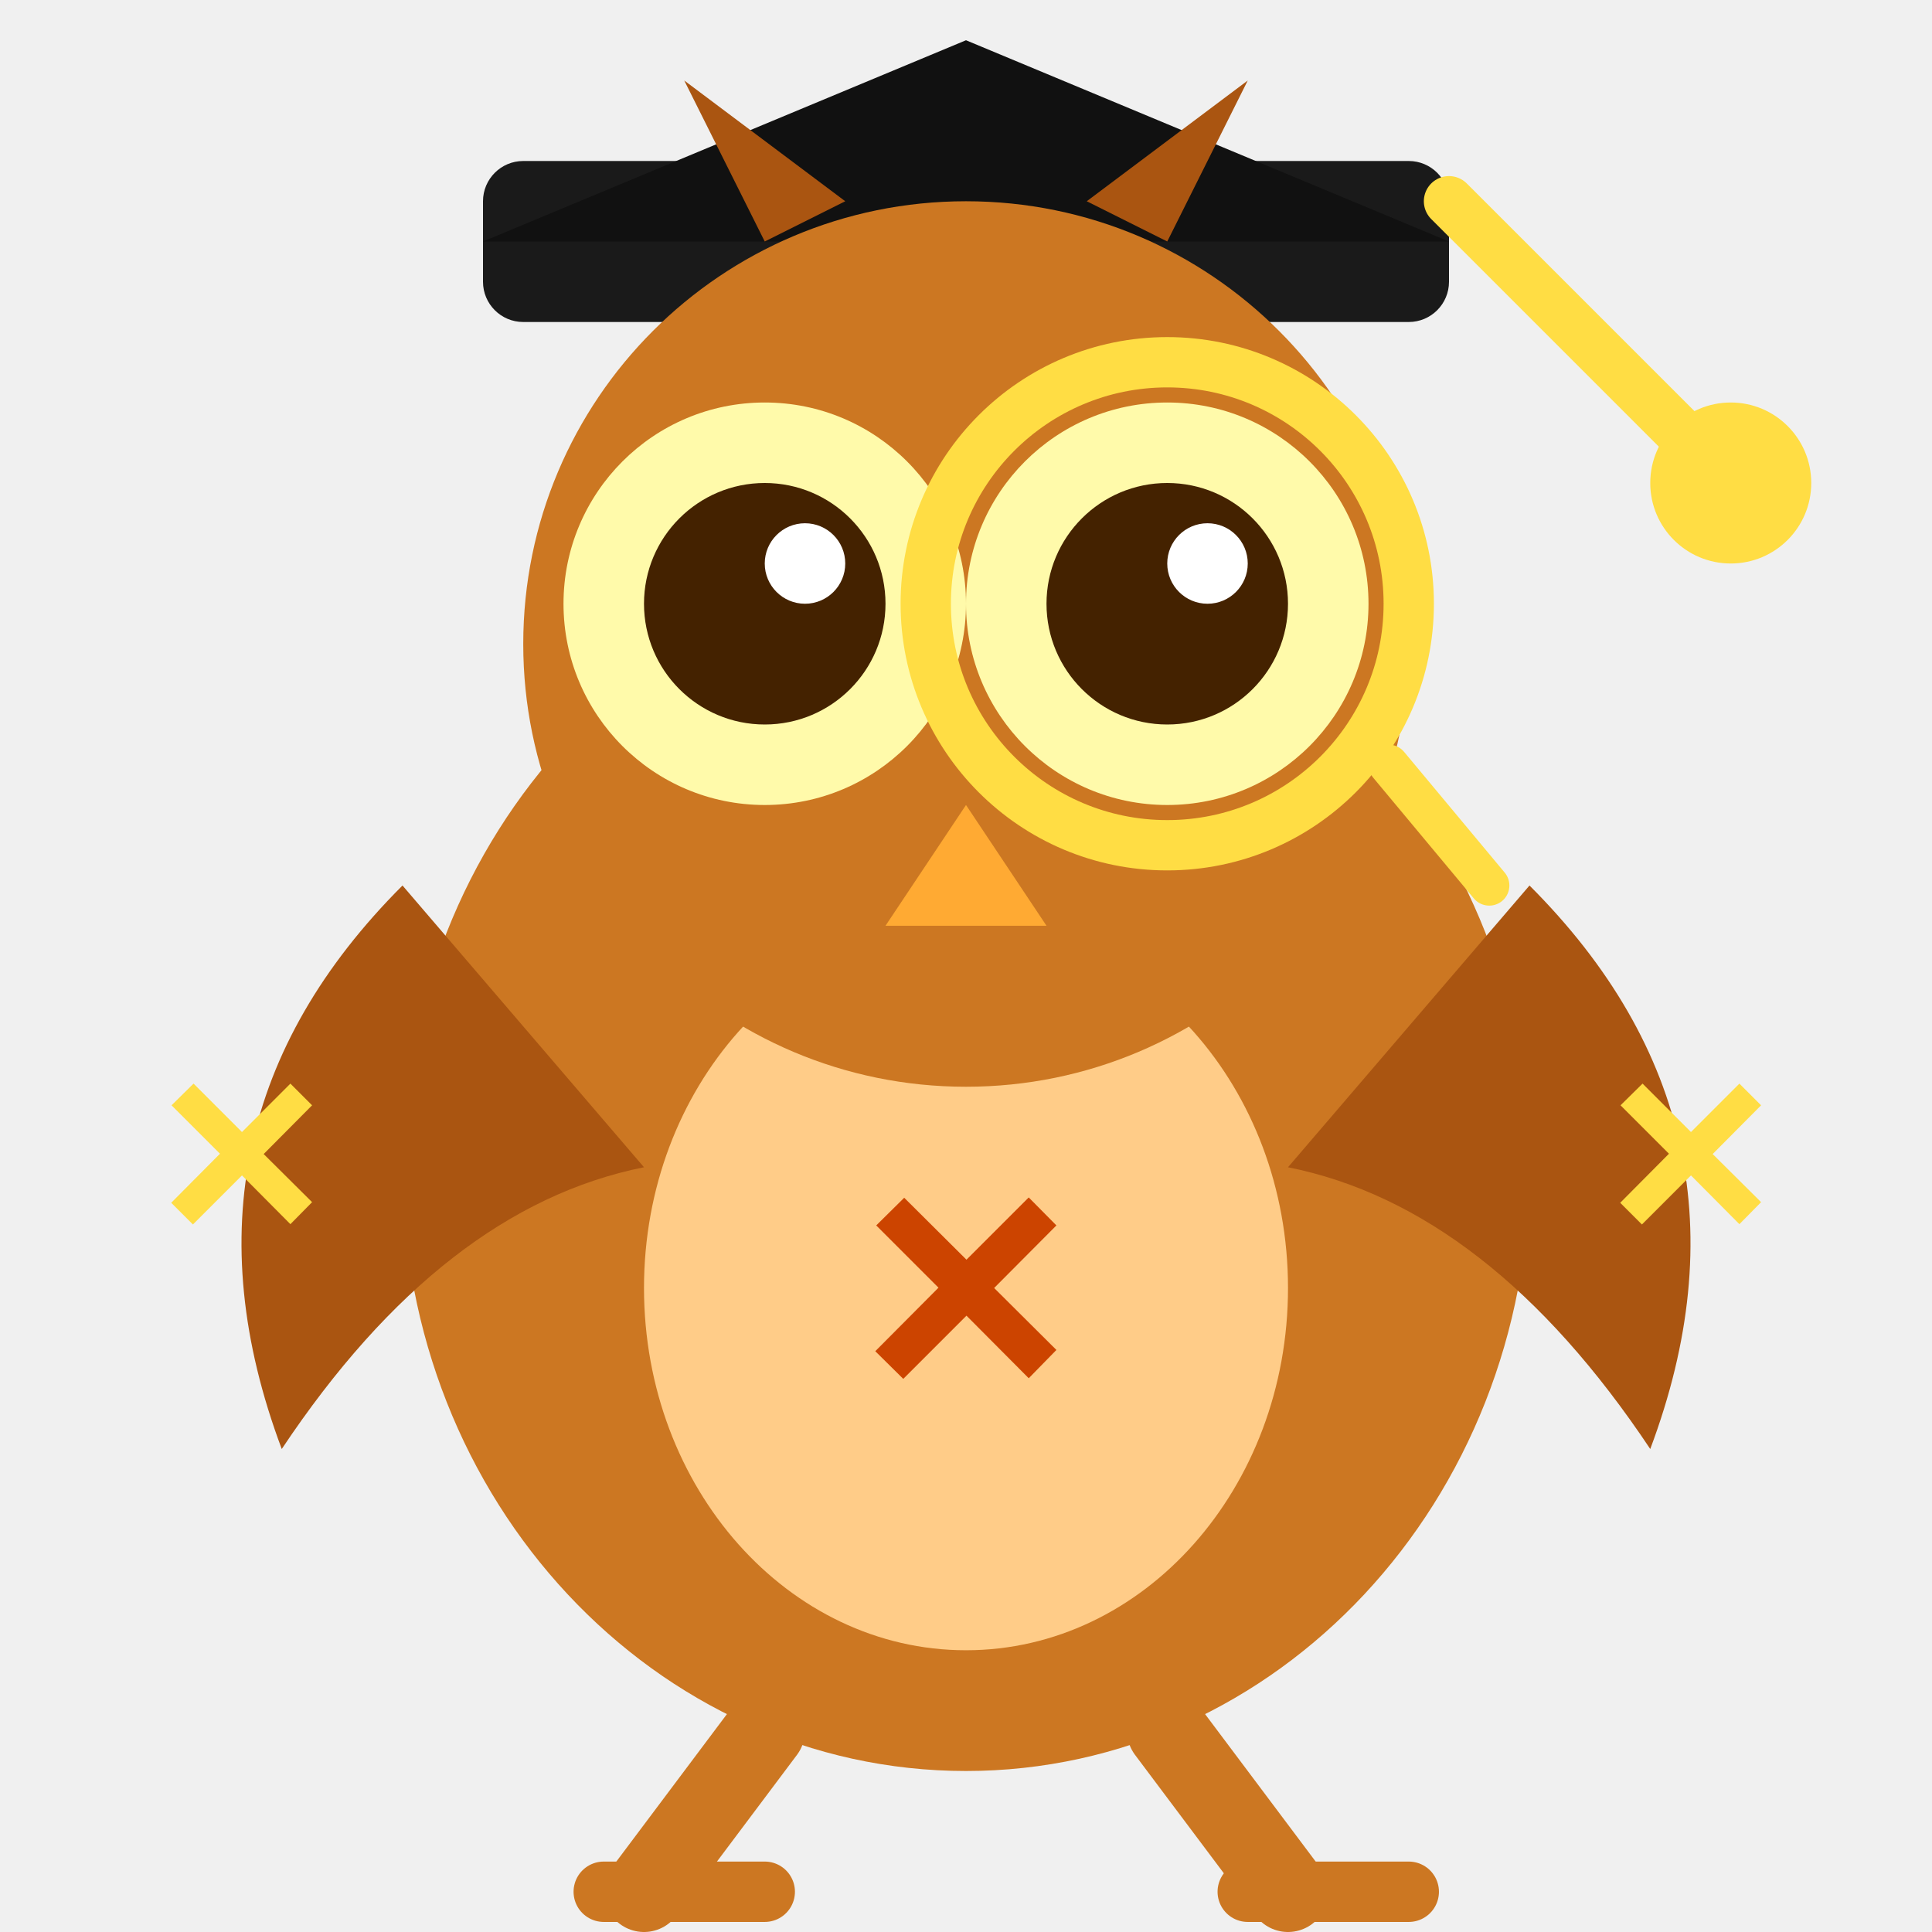
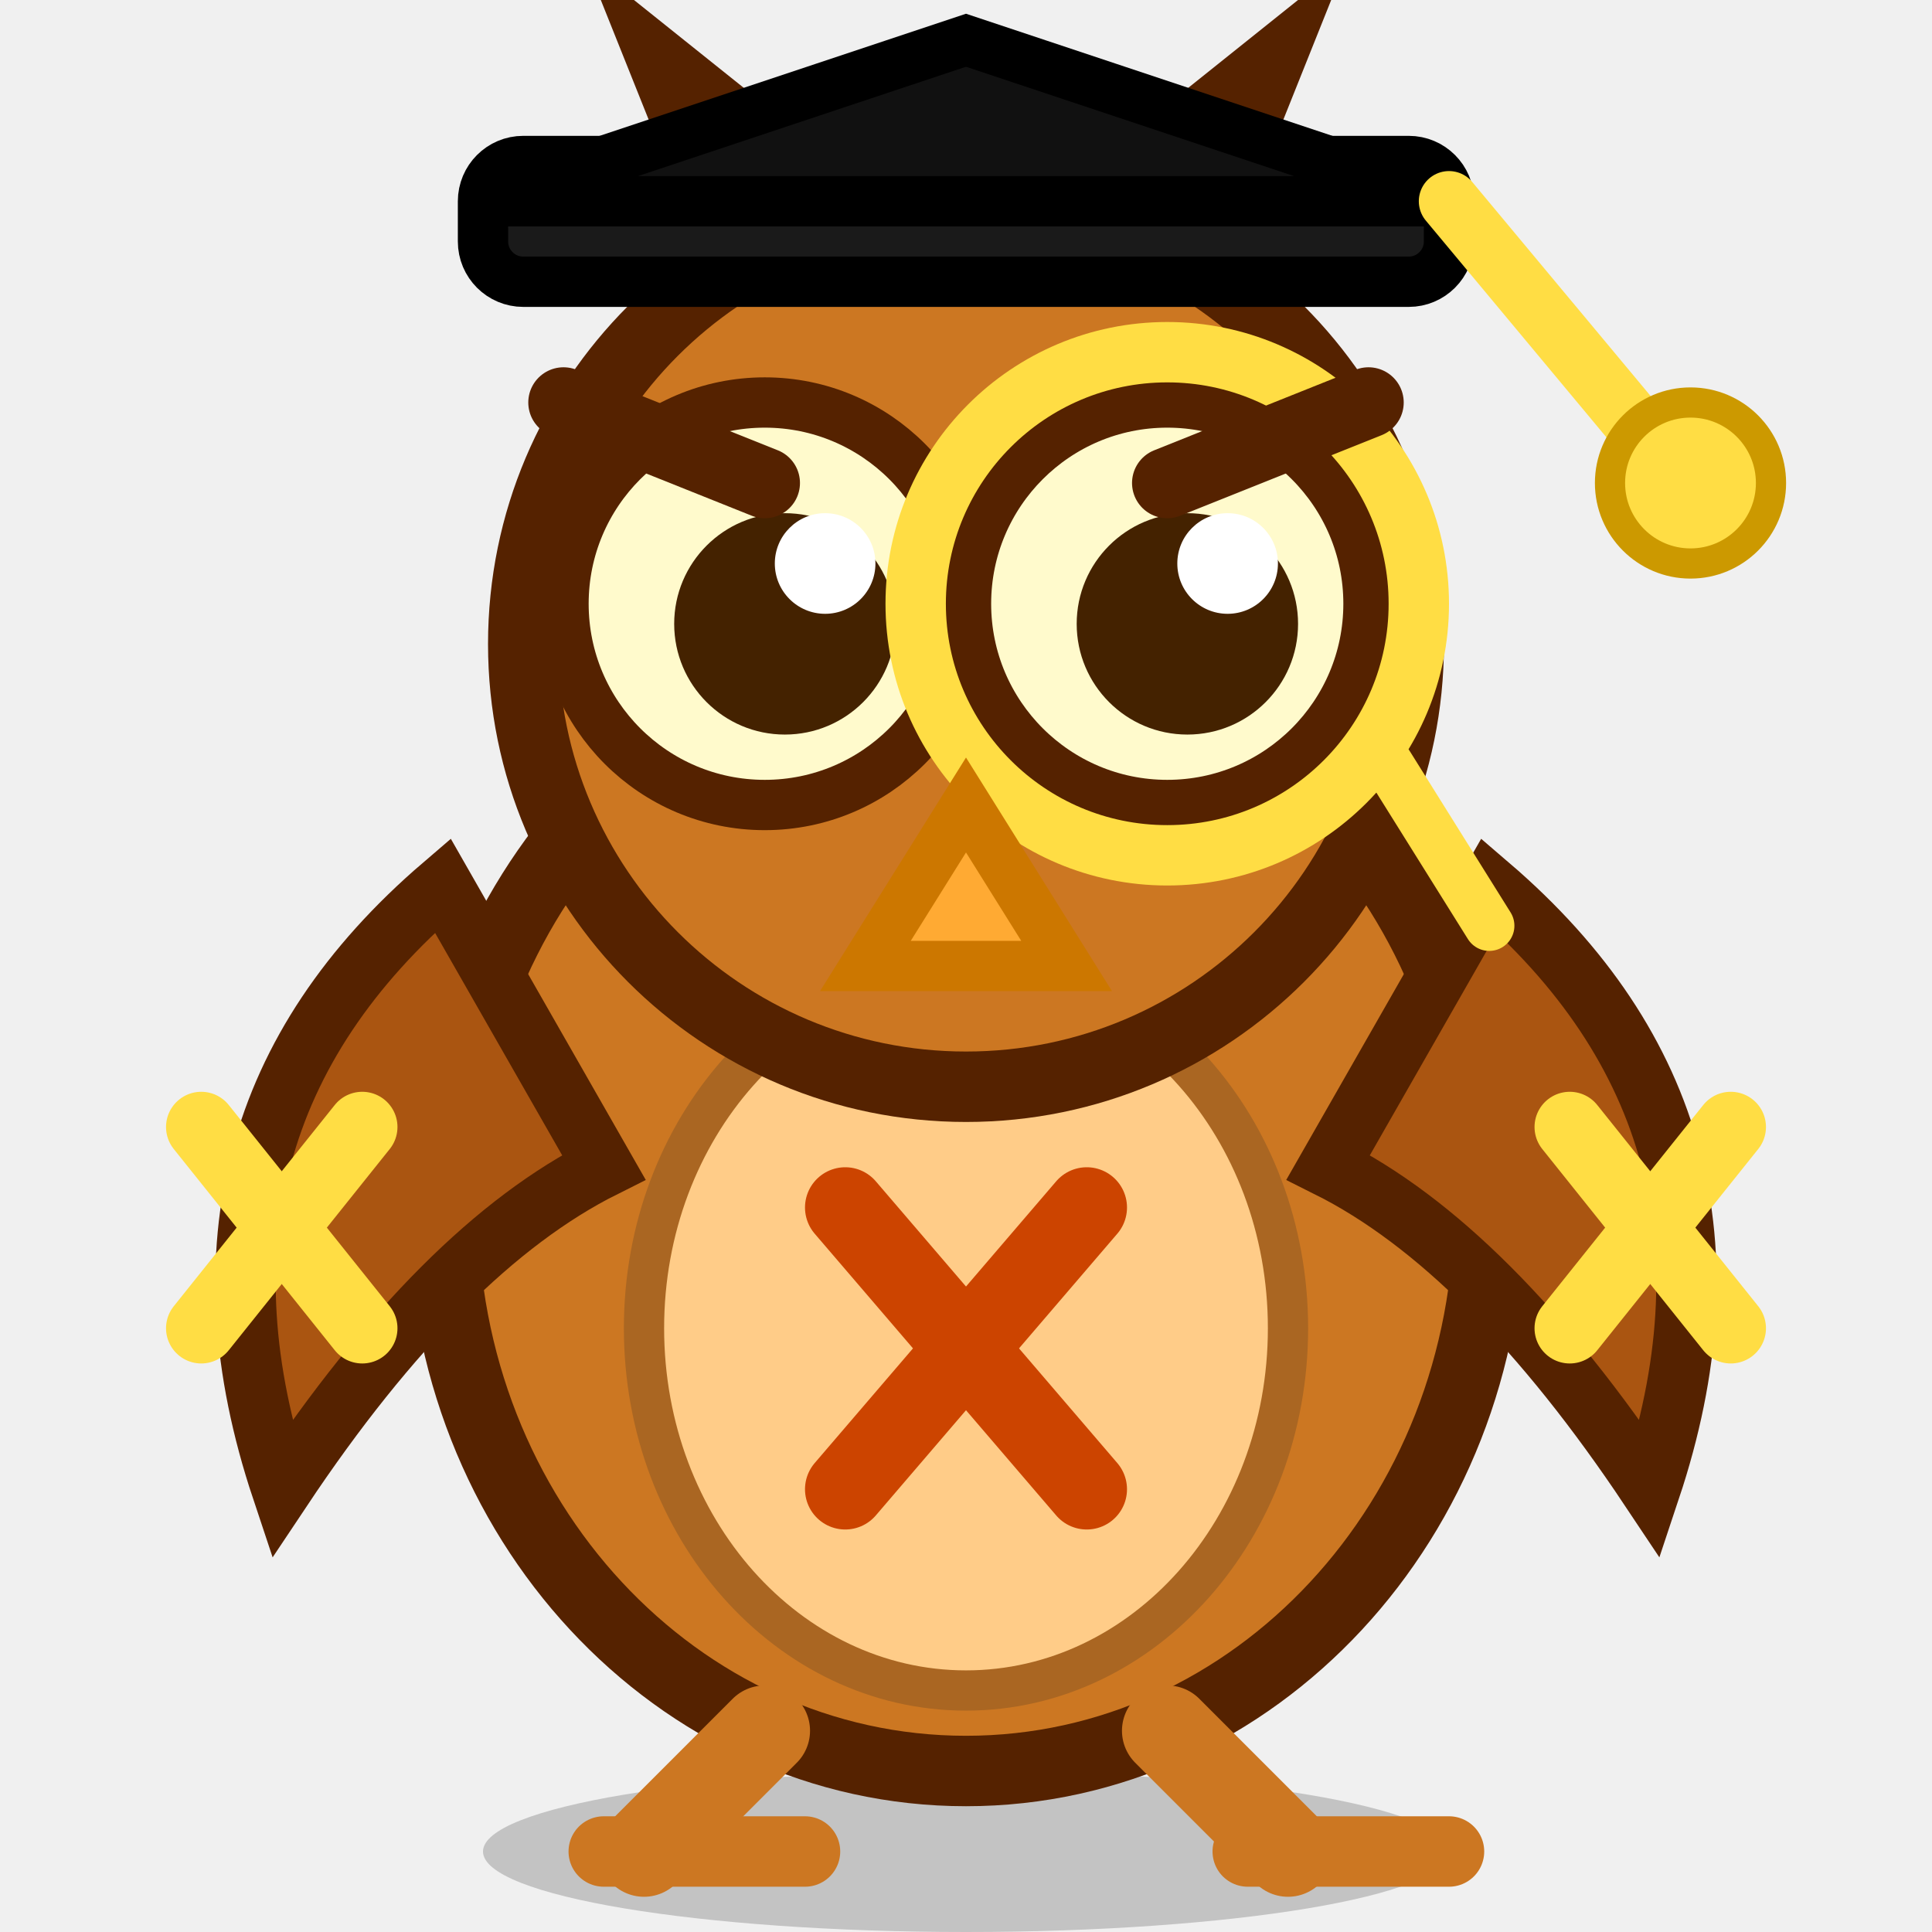
<svg xmlns="http://www.w3.org/2000/svg" viewBox="0 0 96 96">
-   <rect x="24" y="8" width="48" height="8" fill="#1A1A1A" rx="2" />
-   <polygon points="48,2 24,12 72,12" fill="#111111" />
-   <line x1="72" y1="10" x2="84" y2="22" stroke="#FFDD44" stroke-width="2.5" stroke-linecap="round" />
-   <circle cx="86" cy="24" r="4" fill="#FFDD44" />
-   <ellipse cx="48" cy="58" rx="28" ry="30" fill="#CC7722" />
-   <ellipse cx="48" cy="64" rx="16" ry="18" fill="#FFCC88" />
-   <path d="M20,44 Q8,56 14,72 Q22,60 32,58 Z" fill="#AA5511" />
-   <path d="M76,44 Q88,56 82,72 Q74,60 64,58 Z" fill="#AA5511" />
-   <text x="12" y="62" font-size="14" fill="#FFDD44" text-anchor="middle" font-family="Arial" font-weight="bold">×</text>
-   <text x="84" y="62" font-size="14" fill="#FFDD44" text-anchor="middle" font-family="Arial" font-weight="bold">×</text>
-   <circle cx="48" cy="32" r="22" fill="#CC7722" />
-   <polygon points="38,12 34,4 42,10" fill="#AA5511" />
-   <polygon points="58,12 62,4 54,10" fill="#AA5511" />
-   <circle cx="38" cy="30" r="10" fill="#FFFAAA" />
-   <circle cx="58" cy="30" r="10" fill="#FFFAAA" />
-   <circle cx="58" cy="30" r="12" fill="none" stroke="#FFDD44" stroke-width="2.5" />
-   <line x1="69" y1="38" x2="74" y2="44" stroke="#FFDD44" stroke-width="2" stroke-linecap="round" />
-   <circle cx="38" cy="30" r="6" fill="#442200" />
-   <circle cx="58" cy="30" r="6" fill="#442200" />
-   <circle cx="40" cy="28" r="2" fill="white" />
-   <circle cx="60" cy="28" r="2" fill="white" />
-   <polygon points="48,40 44,46 52,46" fill="#FFAA33" />
-   <text x="48" y="70" font-size="18" fill="#CC4400" text-anchor="middle" font-family="Arial" font-weight="bold">×</text>
-   <line x1="38" y1="86" x2="32" y2="94" stroke="#CC7722" stroke-width="4" stroke-linecap="round" />
-   <line x1="58" y1="86" x2="64" y2="94" stroke="#CC7722" stroke-width="4" stroke-linecap="round" />
-   <line x1="30" y1="94" x2="38" y2="94" stroke="#CC7722" stroke-width="3" stroke-linecap="round" />
-   <line x1="62" y1="94" x2="70" y2="94" stroke="#CC7722" stroke-width="3" stroke-linecap="round" />
+   <ellipse cx="48" cy="92" rx="24" ry="4" fill="#00000030" />
+   <ellipse cx="48" cy="60" rx="26" ry="28" fill="#CC7722" stroke="#552200" stroke-width="3.5" />
+   <ellipse cx="48" cy="66" rx="16" ry="18" fill="#FFCC88" stroke="#AA6622" stroke-width="2" />
+   <path d="M22,44 Q8,56 14,74 Q22,62 30,58 Z" fill="#AA5511" stroke="#552200" stroke-width="3" />
+   <path d="M74,44 Q88,56 82,74 Q74,62 66,58 Z" fill="#AA5511" stroke="#552200" stroke-width="3" />
+   <line x1="10" y1="56" x2="18" y2="66" stroke="#FFDD44" stroke-width="3.5" stroke-linecap="round" />
+   <line x1="18" y1="56" x2="10" y2="66" stroke="#FFDD44" stroke-width="3.5" stroke-linecap="round" />
+   <line x1="78" y1="56" x2="86" y2="66" stroke="#FFDD44" stroke-width="3.5" stroke-linecap="round" />
+   <line x1="86" y1="56" x2="78" y2="66" stroke="#FFDD44" stroke-width="3.5" stroke-linecap="round" />
+   <circle cx="48" cy="32" r="22" fill="#CC7722" stroke="#552200" stroke-width="3.5" />
+   <polygon points="36,12 32,2 42,10" fill="#AA5511" stroke="#552200" stroke-width="2.5" />
+   <polygon points="60,12 64,2 54,10" fill="#AA5511" stroke="#552200" stroke-width="2.5" />
+   <circle cx="38" cy="30" r="10" fill="#FFFACC" stroke="#552200" stroke-width="2.5" />
+   <circle cx="58" cy="30" r="10" fill="#FFFACC" stroke="#552200" stroke-width="2.5" />
+   <circle cx="39" cy="31" r="5.5" fill="#442200" />
+   <circle cx="59" cy="31" r="5.5" fill="#442200" />
+   <circle cx="41" cy="28" r="2.5" fill="white" />
+   <circle cx="61" cy="28" r="2.5" fill="white" />
+   <circle cx="58" cy="30" r="12.5" fill="none" stroke="#FFDD44" stroke-width="3" />
+   <line x1="69" y1="38" x2="74" y2="46" stroke="#FFDD44" stroke-width="2.5" stroke-linecap="round" />
+   <line x1="28" y1="20" x2="38" y2="24" stroke="#552200" stroke-width="3.5" stroke-linecap="round" />
+   <line x1="68" y1="20" x2="58" y2="24" stroke="#552200" stroke-width="3.5" stroke-linecap="round" />
+   <polygon points="48,40 43,48 53,48" fill="#FFAA33" stroke="#CC7700" stroke-width="2.5" />
+   <line x1="42" y1="60" x2="54" y2="74" stroke="#CC4400" stroke-width="4" stroke-linecap="round" />
+   <line x1="54" y1="60" x2="42" y2="74" stroke="#CC4400" stroke-width="4" stroke-linecap="round" />
+   <rect x="24" y="8" width="48" height="6" rx="2" fill="#1A1A1A" stroke="#000000" stroke-width="2.5" />
+   <polygon points="48,2 24,10 72,10" fill="#111111" stroke="#000000" stroke-width="2.5" />
+   <line x1="72" y1="10" x2="82" y2="22" stroke="#FFDD44" stroke-width="3" stroke-linecap="round" />
+   <circle cx="84" cy="24" r="4" fill="#FFDD44" stroke="#CC9900" stroke-width="1.5" />
+   <line x1="38" y1="86" x2="32" y2="92" stroke="#CC7722" stroke-width="4.5" stroke-linecap="round" />
+   <line x1="30" y1="92" x2="40" y2="92" stroke="#CC7722" stroke-width="3.5" stroke-linecap="round" />
+   <line x1="58" y1="86" x2="64" y2="92" stroke="#CC7722" stroke-width="4.5" stroke-linecap="round" />
+   <line x1="62" y1="92" x2="72" y2="92" stroke="#CC7722" stroke-width="3.5" stroke-linecap="round" />
</svg>
